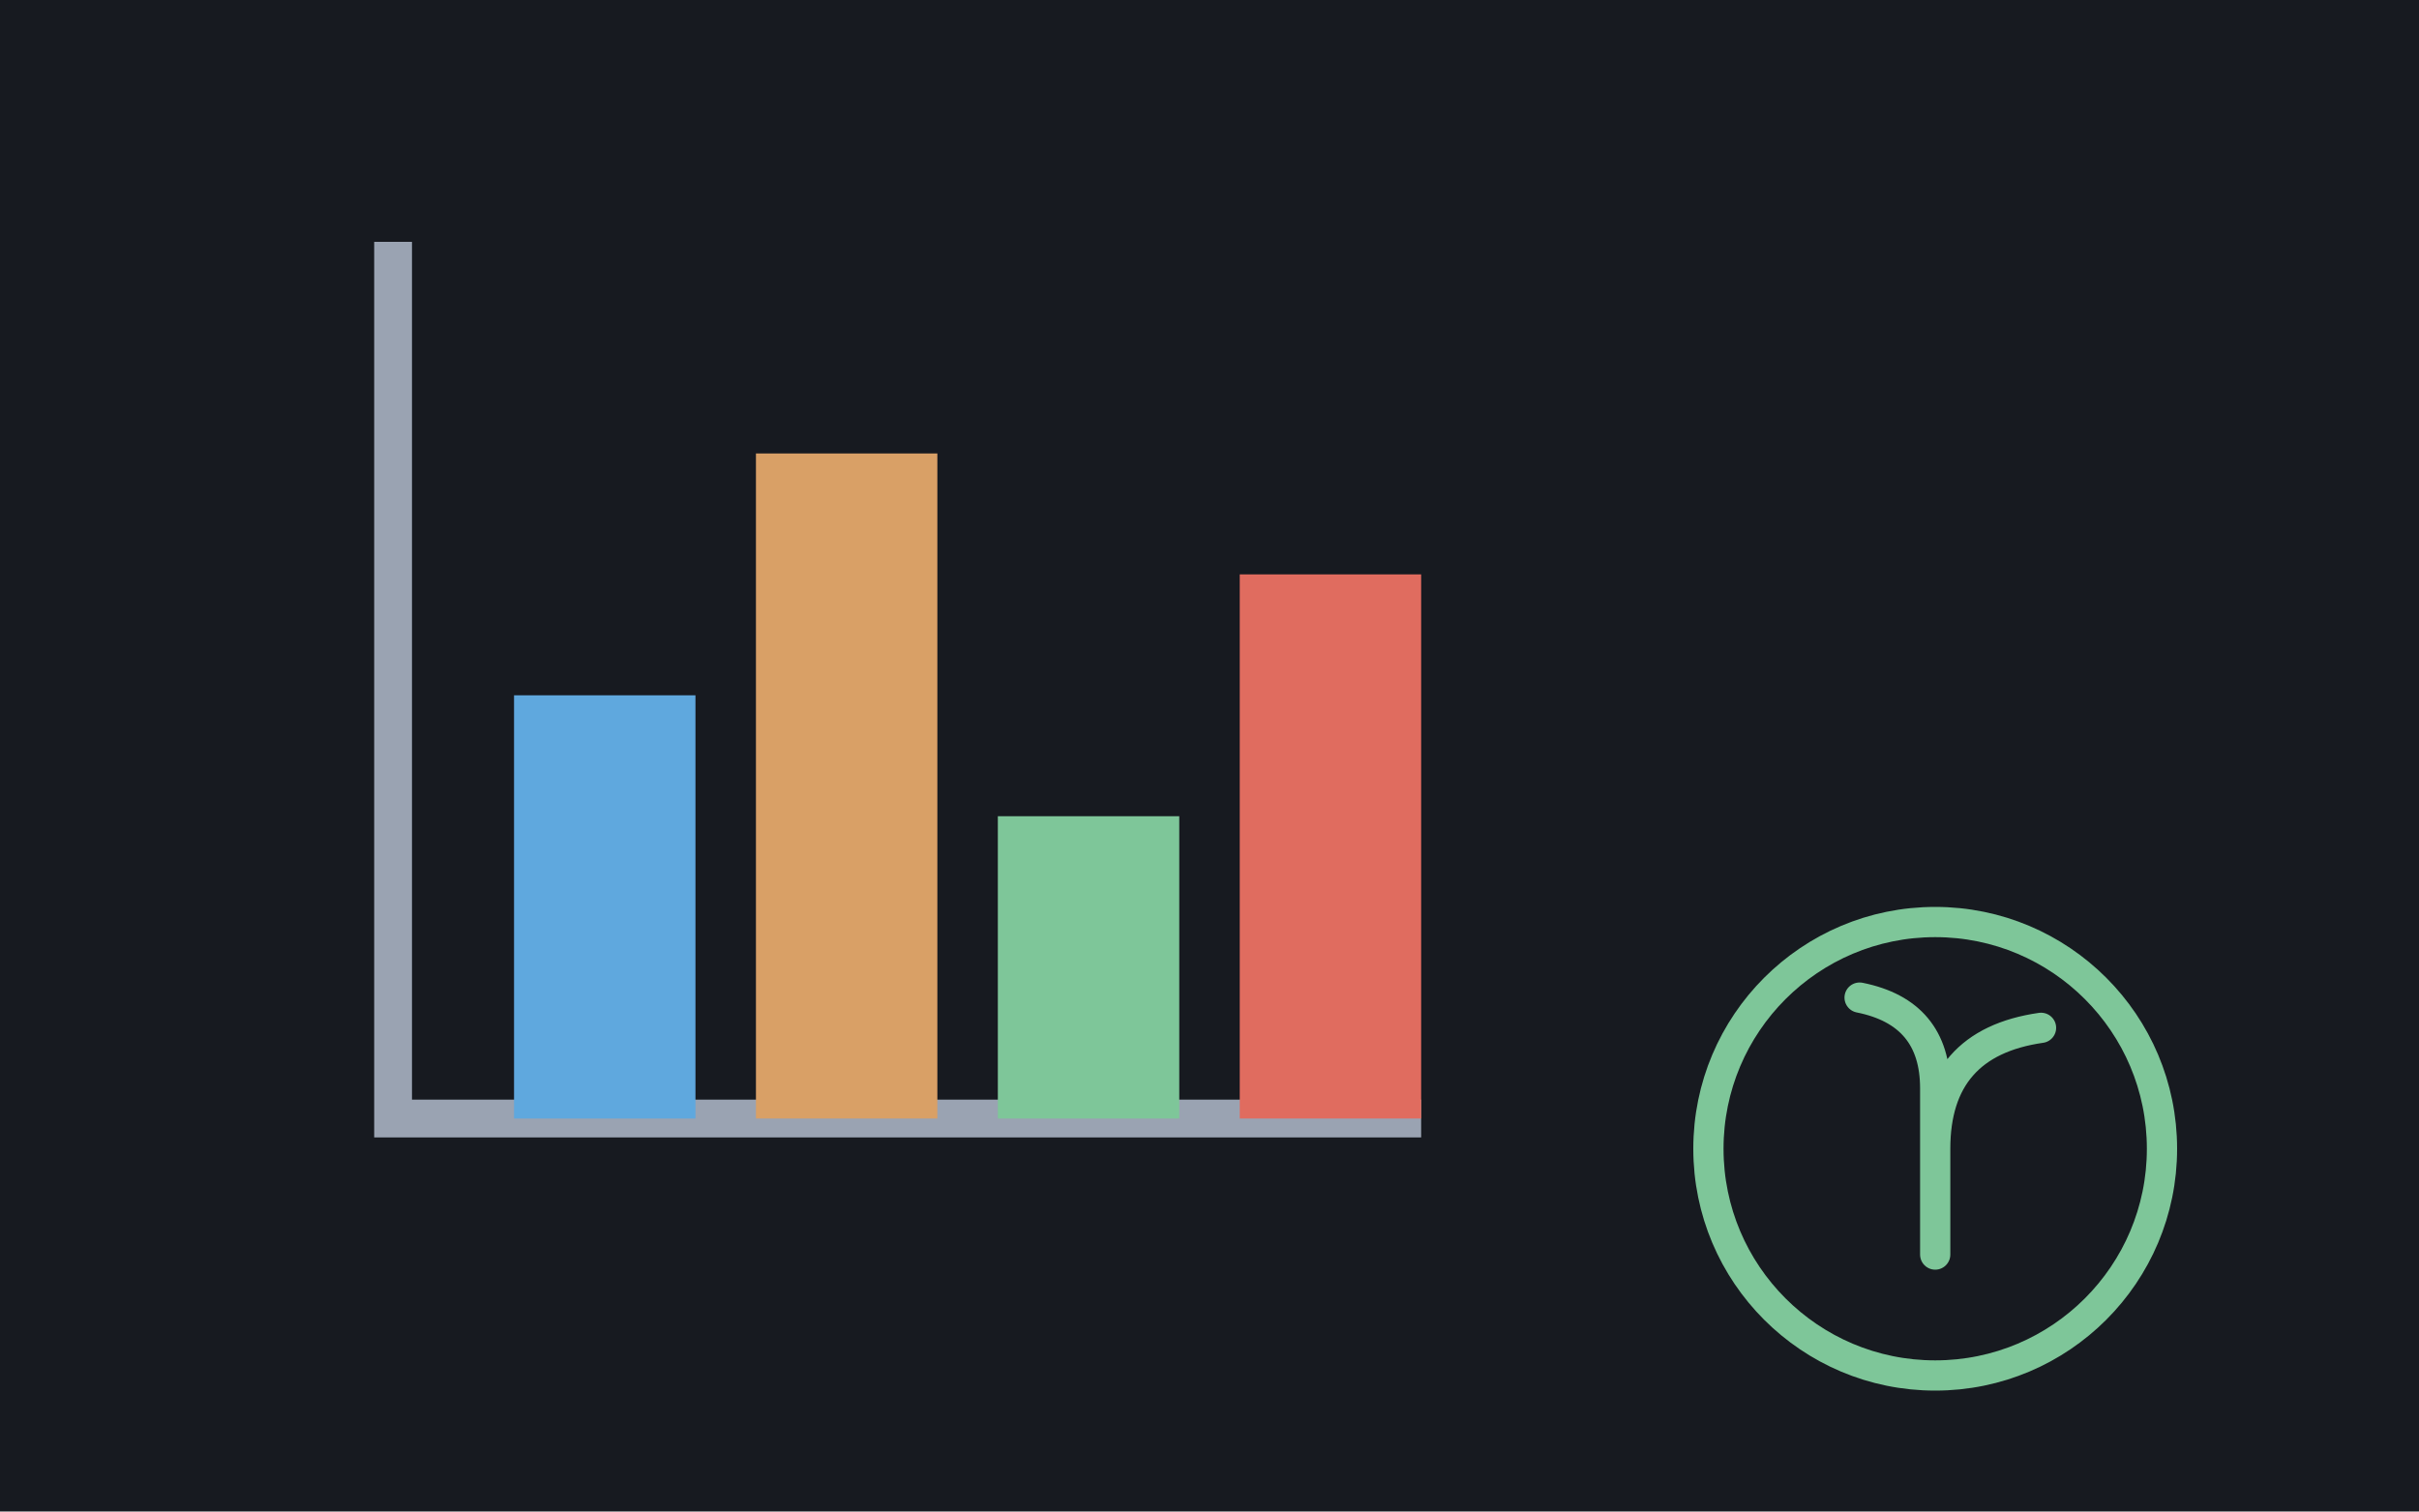
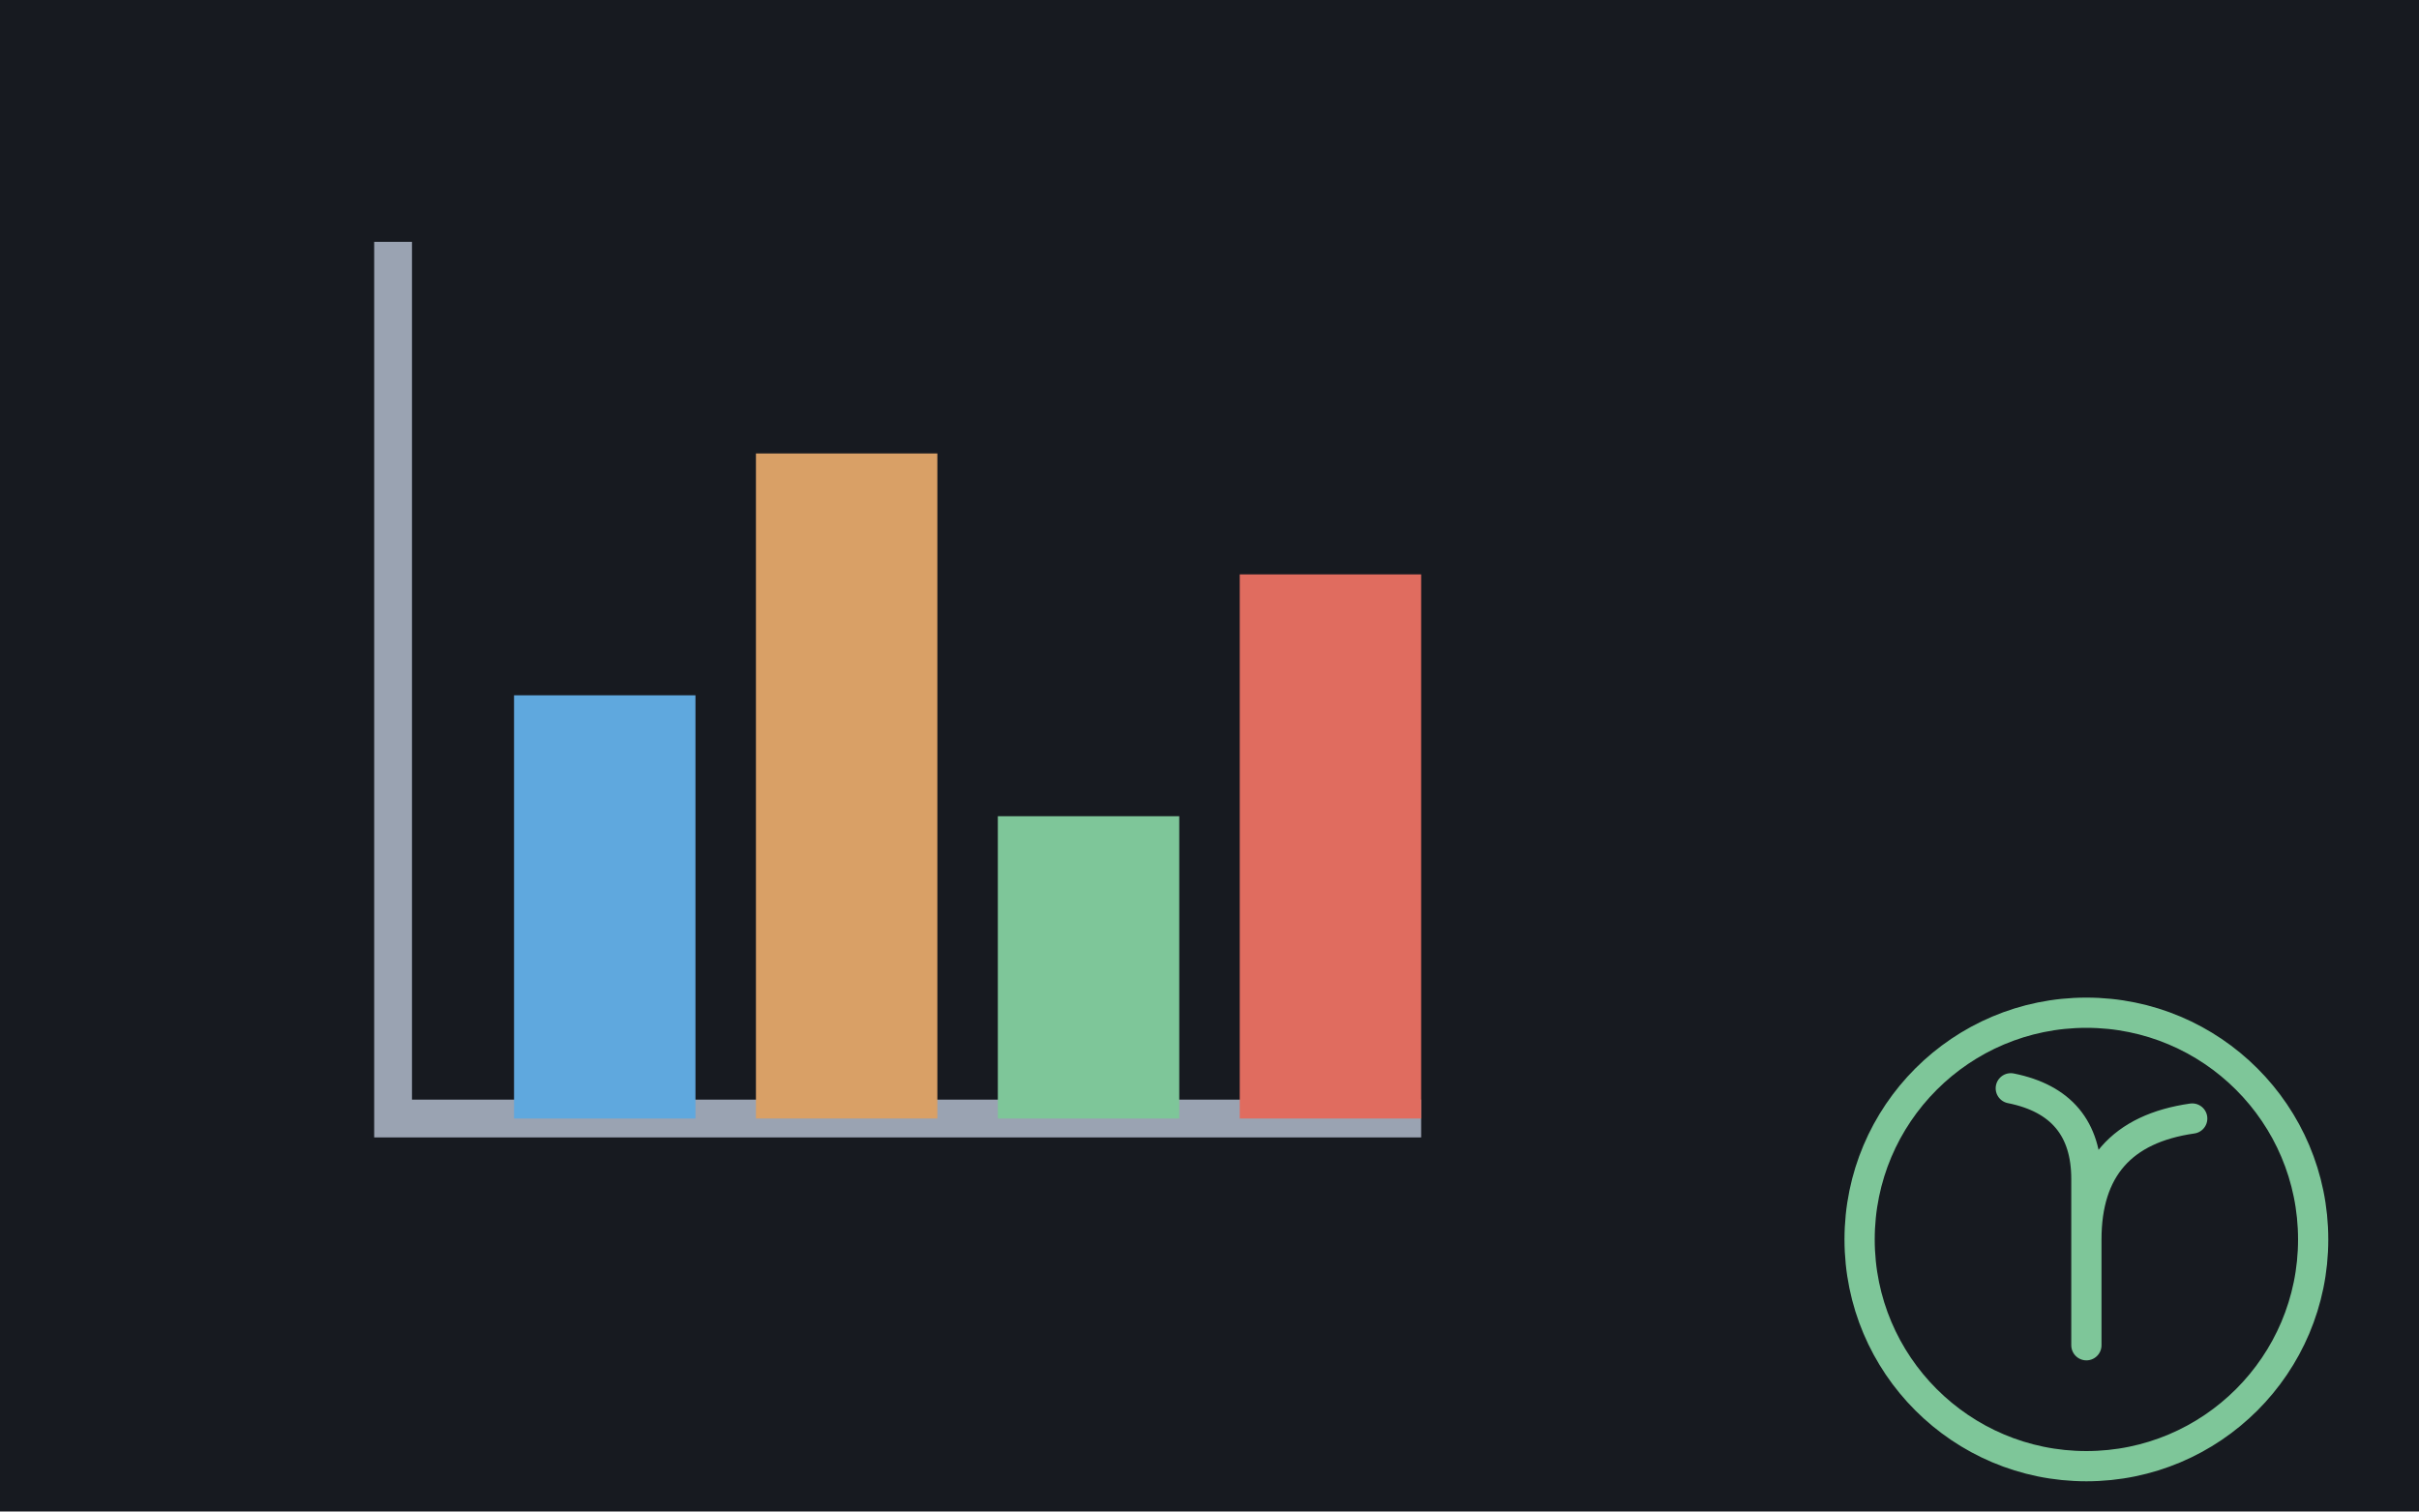
<svg xmlns="http://www.w3.org/2000/svg" viewBox="0 0 160 100" width="160" height="100" role="img" aria-label="plotter seed: the plotter machine, seeded into reckoner">
  <rect width="160" height="100" fill="#171a20" />
  <path d="M26 16 v58 h68" stroke="#9aa3b2" stroke-width="2.5" fill="none" />
  <rect x="34" y="46" width="12" height="28" fill="#5fa8de" />
  <rect x="50" y="30" width="12" height="44" fill="#d9a066" />
  <rect x="66" y="54" width="12" height="20" fill="#7ec699" />
  <rect x="82" y="38" width="12" height="36" fill="#e06c5f" />
-   <circle cx="128" cy="76" r="15" fill="#171a20" stroke="#7ec699" stroke-width="2" />
-   <path d="M128 83 v-11 M128 76 q0 -7 7 -8 M128 72 q0 -5 -5 -6" stroke="#7ec699" stroke-width="2" fill="none" stroke-linecap="round" stroke-linejoin="round" />
+   <circle cx="138" cy="82" r="15" fill="#171a20" stroke="#7ec699" stroke-width="2" />
+   <path d="M138 89 v-11 M138 82 q0 -7 7 -8 M138 78 q0 -5 -5 -6" stroke="#7ec699" stroke-width="2" fill="none" stroke-linecap="round" stroke-linejoin="round" />
</svg>
